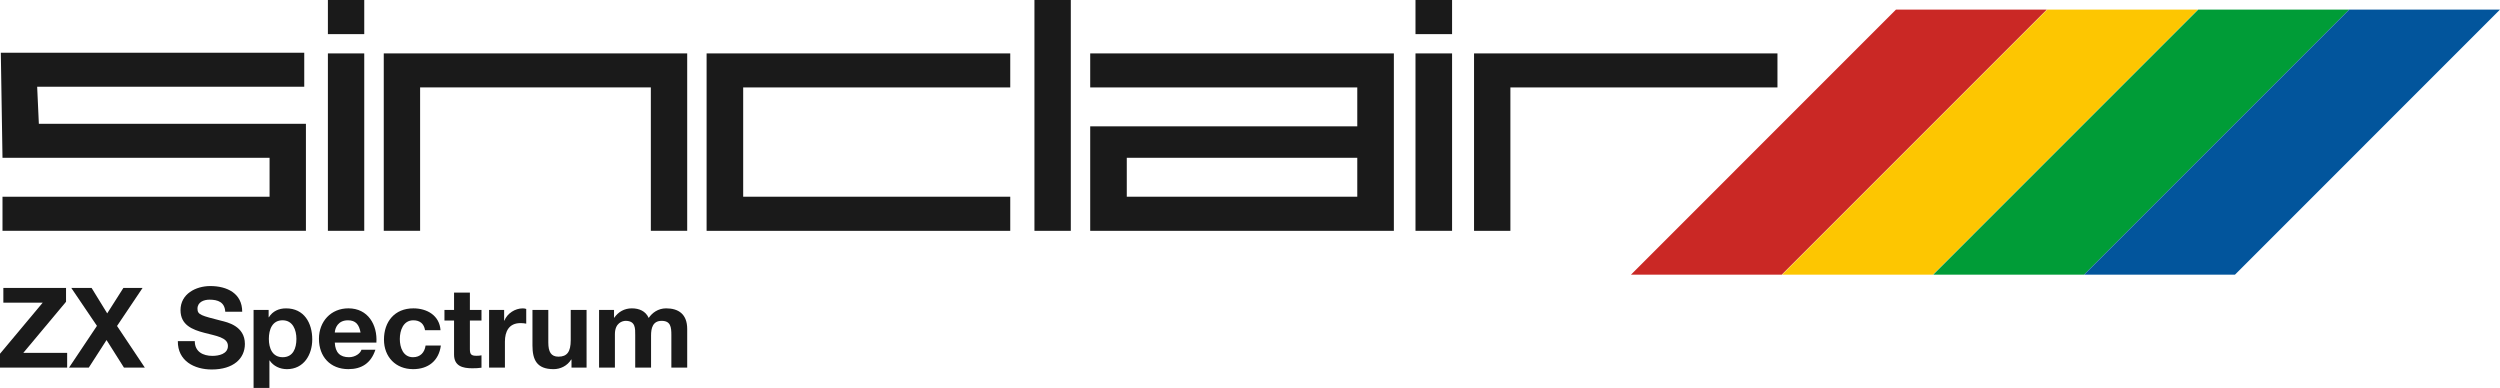
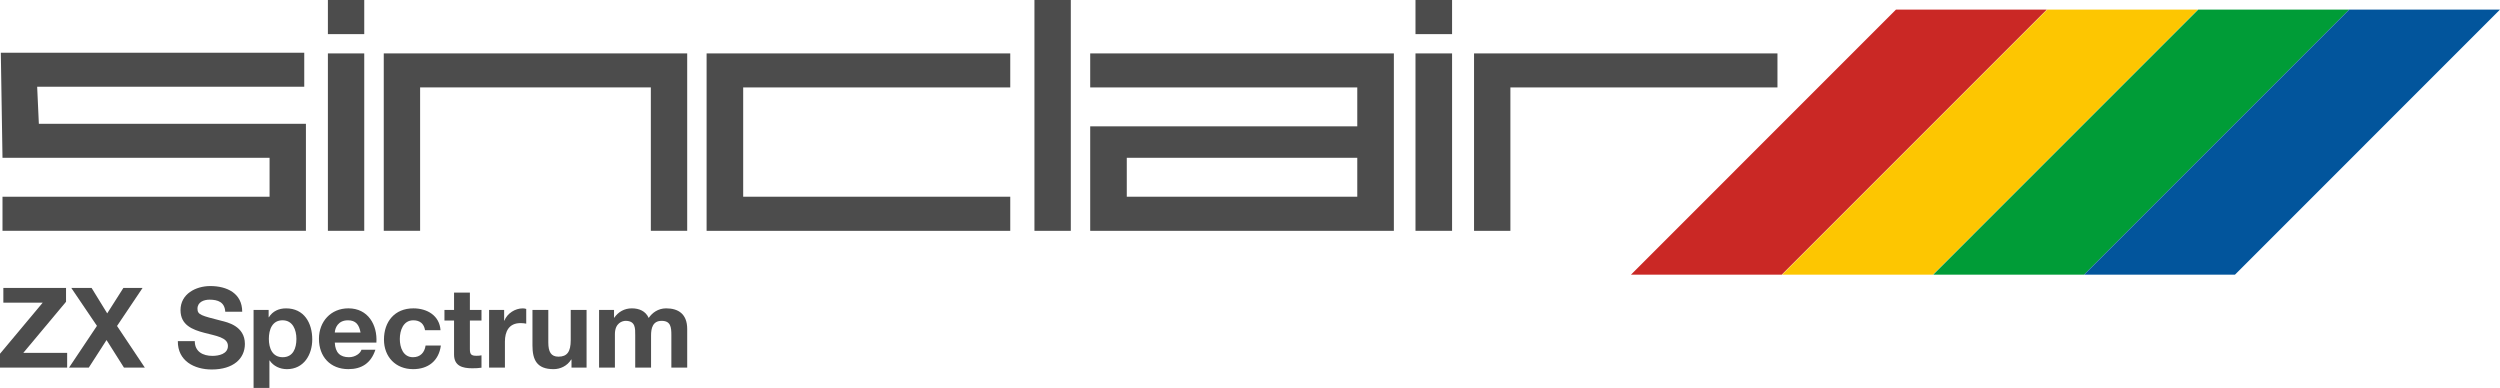
- <svg xmlns="http://www.w3.org/2000/svg" height="87.964" viewBox="0 0 566.929 87.964" width="566.929">
-   <g fill="#1a1a1a">
-     <path d="m.566 52.343v-7.735h60.565v-8.827h-60.565l-.381-23.82h68.81v7.714h-60.566l.381 8.394h60.564v24.276h-68.808z" />
-     <path d="m74.357 52.343v-40.23h8.244v40.23z" />
-     <path d="m87.026 52.343v-40.23h68.81v40.23h-8.244v-32.517h-52.323v32.52z" />
-     <path d="m160.237 52.343v-40.23h68.86v7.714h-60.564v24.782h60.564v7.739h-68.86z" />
-     <path d="m234.583 52.343v-52.343h8.246v52.345h-8.246z" />
-     <path d="m320.994 52.343v-40.23h8.295v40.23z" />
-     <path d="m334.271 52.343v-40.23h68.807v7.714h-60.563v32.521h-8.244z" />
-     <path d="m247.228 12.113v7.714h60.564v8.824h-60.564v23.694h68.861v-40.232zm60.564 32.496h-52.271v-8.827h52.271z" />
-     <path d="m74.357 7.739v-7.739h8.244v7.739z" />
-     <path d="m320.994 7.739v-7.739h8.295v7.739z" />
-     <path d="m0 80.22 9.688-11.586h-8.928v-3.336h14.215v3.136l-9.688 11.586h9.941v3.338h-15.228z" />
-     <path d="m21.985 73.897-5.819-8.601h4.604l3.542 5.768 3.668-5.768h4.351l-5.792 8.625 6.298 9.436h-4.73l-3.947-6.247-4.022 6.247h-4.479z" />
-     <path d="m44.172 77.365c0 2.402 1.871 3.338 3.996 3.338 1.393 0 3.519-.404 3.519-2.252 0-1.947-2.707-2.275-5.363-2.984-2.681-.709-5.388-1.744-5.388-5.137 0-3.692 3.491-5.463 6.754-5.463 3.769 0 7.235 1.643 7.235 5.818h-3.845c-.126-2.176-1.67-2.73-3.566-2.73-1.266 0-2.732.531-2.732 2.049 0 1.394.861 1.567 5.389 2.731 1.315.329 5.362 1.163 5.362 5.261 0 3.313-2.605 5.793-7.513 5.793-3.997 0-7.741-1.974-7.69-6.424z" />
-     <path d="m57.503 70.281h3.416v1.67h.052c.858-1.391 2.275-2.023 3.895-2.023 4.099 0 5.944 3.314 5.944 7.031 0 3.492-1.922 6.754-5.742 6.754-1.569 0-3.061-.684-3.921-1.973h-.051v6.225h-3.593zm9.715 6.576c0-2.074-.835-4.225-3.138-4.225-2.353 0-3.11 2.101-3.11 4.225 0 2.125.809 4.148 3.137 4.148 2.351 0 3.111-2.022 3.111-4.148z" />
-     <path d="m75.922 77.691c.101 2.277 1.214 3.314 3.212 3.314 1.441 0 2.605-.885 2.833-1.694h3.161c-1.012 3.085-3.161 4.399-6.121 4.399-4.124 0-6.678-2.832-6.678-6.881 0-3.922 2.708-6.906 6.678-6.906 4.451 0 6.603 3.746 6.35 7.767zm5.842-2.275c-.328-1.822-1.113-2.781-2.858-2.781-2.277 0-2.935 1.77-2.985 2.781z" />
-     <path d="m96.387 74.884c-.229-1.467-1.164-2.25-2.657-2.25-2.302 0-3.062 2.326-3.062 4.248 0 1.873.733 4.123 2.985 4.123 1.669 0 2.63-1.063 2.858-2.653h3.464c-.455 3.464-2.858 5.36-6.298 5.36-3.946 0-6.604-2.781-6.604-6.703 0-4.072 2.428-7.084 6.678-7.084 3.088 0 5.92 1.619 6.147 4.961z" />
-     <path d="m106.558 70.281h2.63v2.403h-2.63v6.476c0 1.215.303 1.521 1.517 1.521.38 0 .734-.025 1.113-.104v2.807c-.606.104-1.391.13-2.099.13-2.201 0-4.123-.509-4.123-3.112v-7.714h-2.177v-2.403h2.177v-3.925h3.592z" />
-     <path d="m110.909 70.281h3.415v2.43h.051c.657-1.646 2.429-2.782 4.175-2.782.253 0 .556.05.784.129v3.337c-.33-.075-.859-.126-1.29-.126-2.63 0-3.542 1.896-3.542 4.196v5.896h-3.592z" />
-     <path d="m133.018 83.358h-3.416v-1.821h-.076c-.911 1.467-2.479 2.176-3.997 2.176-3.82 0-4.782-2.147-4.782-5.387v-8.045h3.594v7.387c0 2.149.632 3.213 2.301 3.213 1.949 0 2.783-1.088 2.783-3.743v-6.854h3.592z" />
-     <path d="m135.852 70.281h3.391v1.771h.05c.937-1.344 2.302-2.127 3.997-2.127 1.645 0 3.111.607 3.82 2.178.759-1.141 2.125-2.178 3.946-2.178 2.783 0 4.782 1.289 4.782 4.681v8.752h-3.593v-7.412c0-1.743-.15-3.187-2.2-3.187-2.024 0-2.404 1.67-2.404 3.313v7.286h-3.592v-7.335c0-1.52.101-3.264-2.177-3.264-.708 0-2.428.455-2.428 3.011v7.588h-3.592z" />
-   </g>
-   <path d="m429.958 2.173-60.103 60.112h34.207l60.105-60.112z" fill="#ca2825" />
-   <path d="m464.244 2.173-60.106 60.112h34.209l60.104-60.112z" fill="#fdc601" />
-   <path d="m498.501 2.173-60.103 60.112h34.207l60.105-60.112z" fill="#009c37" />
-   <path d="m532.722 2.173-60.105 60.112h34.209l60.103-60.112z" fill="#02559c" />
+ <svg xmlns="http://www.w3.org/2000/svg" version="1.2" baseProfile="tiny" id="Ebene_1" x="0px" y="0px" width="566.929px" height="87.964px" viewBox="0 0 566.929 87.964" xml:space="preserve">
+   <path fill="#4C4C4C" d="M0.566,52.343v-7.735h60.565v-8.827H0.566l-0.381-23.82h68.81v7.714H8.429l0.381,8.394h60.564v24.276H0.566  V52.343z" />
+   <path fill="#4C4C4C" d="M74.357,52.343v-40.23h8.244v40.23H74.357L74.357,52.343z" />
+   <path fill="#4C4C4C" d="M87.026,52.343v-40.23h68.81v40.23h-8.244V19.826H95.269v32.52L87.026,52.343L87.026,52.343L87.026,52.343z" />
+   <path fill="#4C4C4C" d="M160.237,52.343v-40.23h68.86v7.714h-60.564v24.782h60.564v7.739h-68.86V52.343z" />
+   <path fill="#4C4C4C" d="M234.583,52.343V0h8.246v52.345h-8.246V52.343z" />
+   <path fill="#4C4C4C" d="M320.994,52.343v-40.23h8.295v40.23H320.994L320.994,52.343z" />
+   <path fill="#4C4C4C" d="M334.271,52.343v-40.23h68.807v7.714h-60.563v32.521h-8.244V52.343L334.271,52.343z" />
+   <path fill="#4C4C4C" d="M247.228,12.113v7.714h60.564v8.824h-60.564v23.694h68.861V12.113H247.228z M307.792,44.609h-52.271v-8.827  h52.271V44.609z" />
+   <path fill="#4C4C4C" d="M74.357,7.739V0h8.244v7.739H74.357L74.357,7.739z" />
+   <path fill="#4C4C4C" d="M320.994,7.739V0h8.295v7.739H320.994L320.994,7.739z" />
+   <path fill="#4C4C4C" d="M0,80.22l9.688-11.586H0.76v-3.336h14.215v3.136L5.287,80.02h9.941v3.338H0V80.22L0,80.22z" />
+   <path fill="#4C4C4C" d="M21.985,73.897l-5.819-8.601h4.604l3.542,5.768l3.668-5.768h4.351l-5.792,8.625l6.298,9.436h-4.73  L24.16,77.11l-4.022,6.247h-4.479L21.985,73.897z" />
+   <path fill="#4C4C4C" d="M44.172,77.365c0,2.402,1.871,3.338,3.996,3.338c1.393,0,3.519-0.404,3.519-2.252  c0-1.947-2.707-2.275-5.363-2.984c-2.681-0.709-5.388-1.744-5.388-5.137c0-3.692,3.491-5.463,6.754-5.463  c3.769,0,7.235,1.643,7.235,5.818H51.08c-0.126-2.176-1.67-2.73-3.566-2.73c-1.266,0-2.732,0.531-2.732,2.049  c0,1.394,0.861,1.567,5.389,2.731c1.315,0.329,5.362,1.163,5.362,5.261c0,3.313-2.605,5.793-7.513,5.793  c-3.997,0-7.741-1.974-7.69-6.424H44.172L44.172,77.365z" />
+   <path fill="#4C4C4C" d="M57.503,70.281h3.416v1.67h0.052c0.858-1.391,2.275-2.023,3.895-2.023c4.099,0,5.944,3.314,5.944,7.031  c0,3.492-1.922,6.754-5.742,6.754c-1.569,0-3.061-0.684-3.921-1.973h-0.051v6.225h-3.593V70.281L57.503,70.281z M67.218,76.857  c0-2.074-0.835-4.225-3.138-4.225c-2.353,0-3.11,2.101-3.11,4.225c0,2.125,0.809,4.148,3.137,4.148  C66.458,81.005,67.218,78.983,67.218,76.857z" />
+   <path fill="#4C4C4C" d="M75.922,77.691c0.101,2.277,1.214,3.314,3.212,3.314c1.441,0,2.605-0.885,2.833-1.694h3.161  c-1.012,3.085-3.161,4.399-6.121,4.399c-4.124,0-6.678-2.832-6.678-6.881c0-3.922,2.708-6.906,6.678-6.906  c4.451,0,6.603,3.746,6.35,7.767L75.922,77.691L75.922,77.691z M81.764,75.416c-0.328-1.822-1.113-2.781-2.858-2.781  c-2.277,0-2.935,1.77-2.985,2.781H81.764z" />
+   <path fill="#4C4C4C" d="M96.387,74.884c-0.229-1.467-1.164-2.25-2.657-2.25c-2.302,0-3.062,2.326-3.062,4.248  c0,1.873,0.733,4.123,2.985,4.123c1.669,0,2.63-1.063,2.858-2.653h3.464c-0.455,3.464-2.858,5.36-6.298,5.36  c-3.946,0-6.604-2.781-6.604-6.703c0-4.072,2.428-7.084,6.678-7.084c3.088,0,5.92,1.619,6.147,4.961L96.387,74.884L96.387,74.884z" />
+   <path fill="#4C4C4C" d="M106.558,70.281h2.63v2.403h-2.63v6.476c0,1.215,0.303,1.521,1.517,1.521c0.38,0,0.734-0.025,1.113-0.104  v2.807c-0.606,0.104-1.391,0.13-2.099,0.13c-2.201,0-4.123-0.509-4.123-3.112v-7.714h-2.177v-2.403h2.177V66.36h3.592V70.281  L106.558,70.281z" />
+   <path fill="#4C4C4C" d="M110.909,70.281h3.415v2.43h0.051c0.657-1.646,2.429-2.782,4.175-2.782c0.253,0,0.556,0.05,0.784,0.129  v3.337c-0.33-0.075-0.859-0.126-1.29-0.126c-2.63,0-3.542,1.896-3.542,4.196v5.896h-3.592L110.909,70.281L110.909,70.281z" />
+   <path fill="#4C4C4C" d="M133.018,83.358h-3.416v-1.821h-0.076c-0.911,1.467-2.479,2.176-3.997,2.176  c-3.82,0-4.782-2.147-4.782-5.387v-8.045h3.594v7.387c0,2.149,0.632,3.213,2.301,3.213c1.949,0,2.783-1.088,2.783-3.743v-6.854  h3.592L133.018,83.358L133.018,83.358z" />
+   <path fill="#4C4C4C" d="M135.852,70.281h3.391v1.771h0.05c0.937-1.344,2.302-2.127,3.997-2.127c1.645,0,3.111,0.607,3.82,2.178  c0.759-1.141,2.125-2.178,3.946-2.178c2.783,0,4.782,1.289,4.782,4.681v8.752h-3.593v-7.412c0-1.743-0.15-3.187-2.2-3.187  c-2.024,0-2.404,1.67-2.404,3.313v7.286h-3.592v-7.335c0-1.52,0.101-3.264-2.177-3.264c-0.708,0-2.428,0.455-2.428,3.011v7.588  h-3.592V70.281L135.852,70.281z" />
+   <polygon fill="#CA2825" points="429.958,2.173 369.855,62.285 404.062,62.285 464.167,2.173 " />
+   <polygon fill="#FDC601" points="464.244,2.173 404.138,62.285 438.347,62.285 498.451,2.173 " />
+   <polygon fill="#009C37" points="498.501,2.173 438.398,62.285 472.605,62.285 532.71,2.173 " />
+   <polygon fill="#02559C" points="532.722,2.173 472.617,62.285 506.826,62.285 566.929,2.173 " />
</svg>
